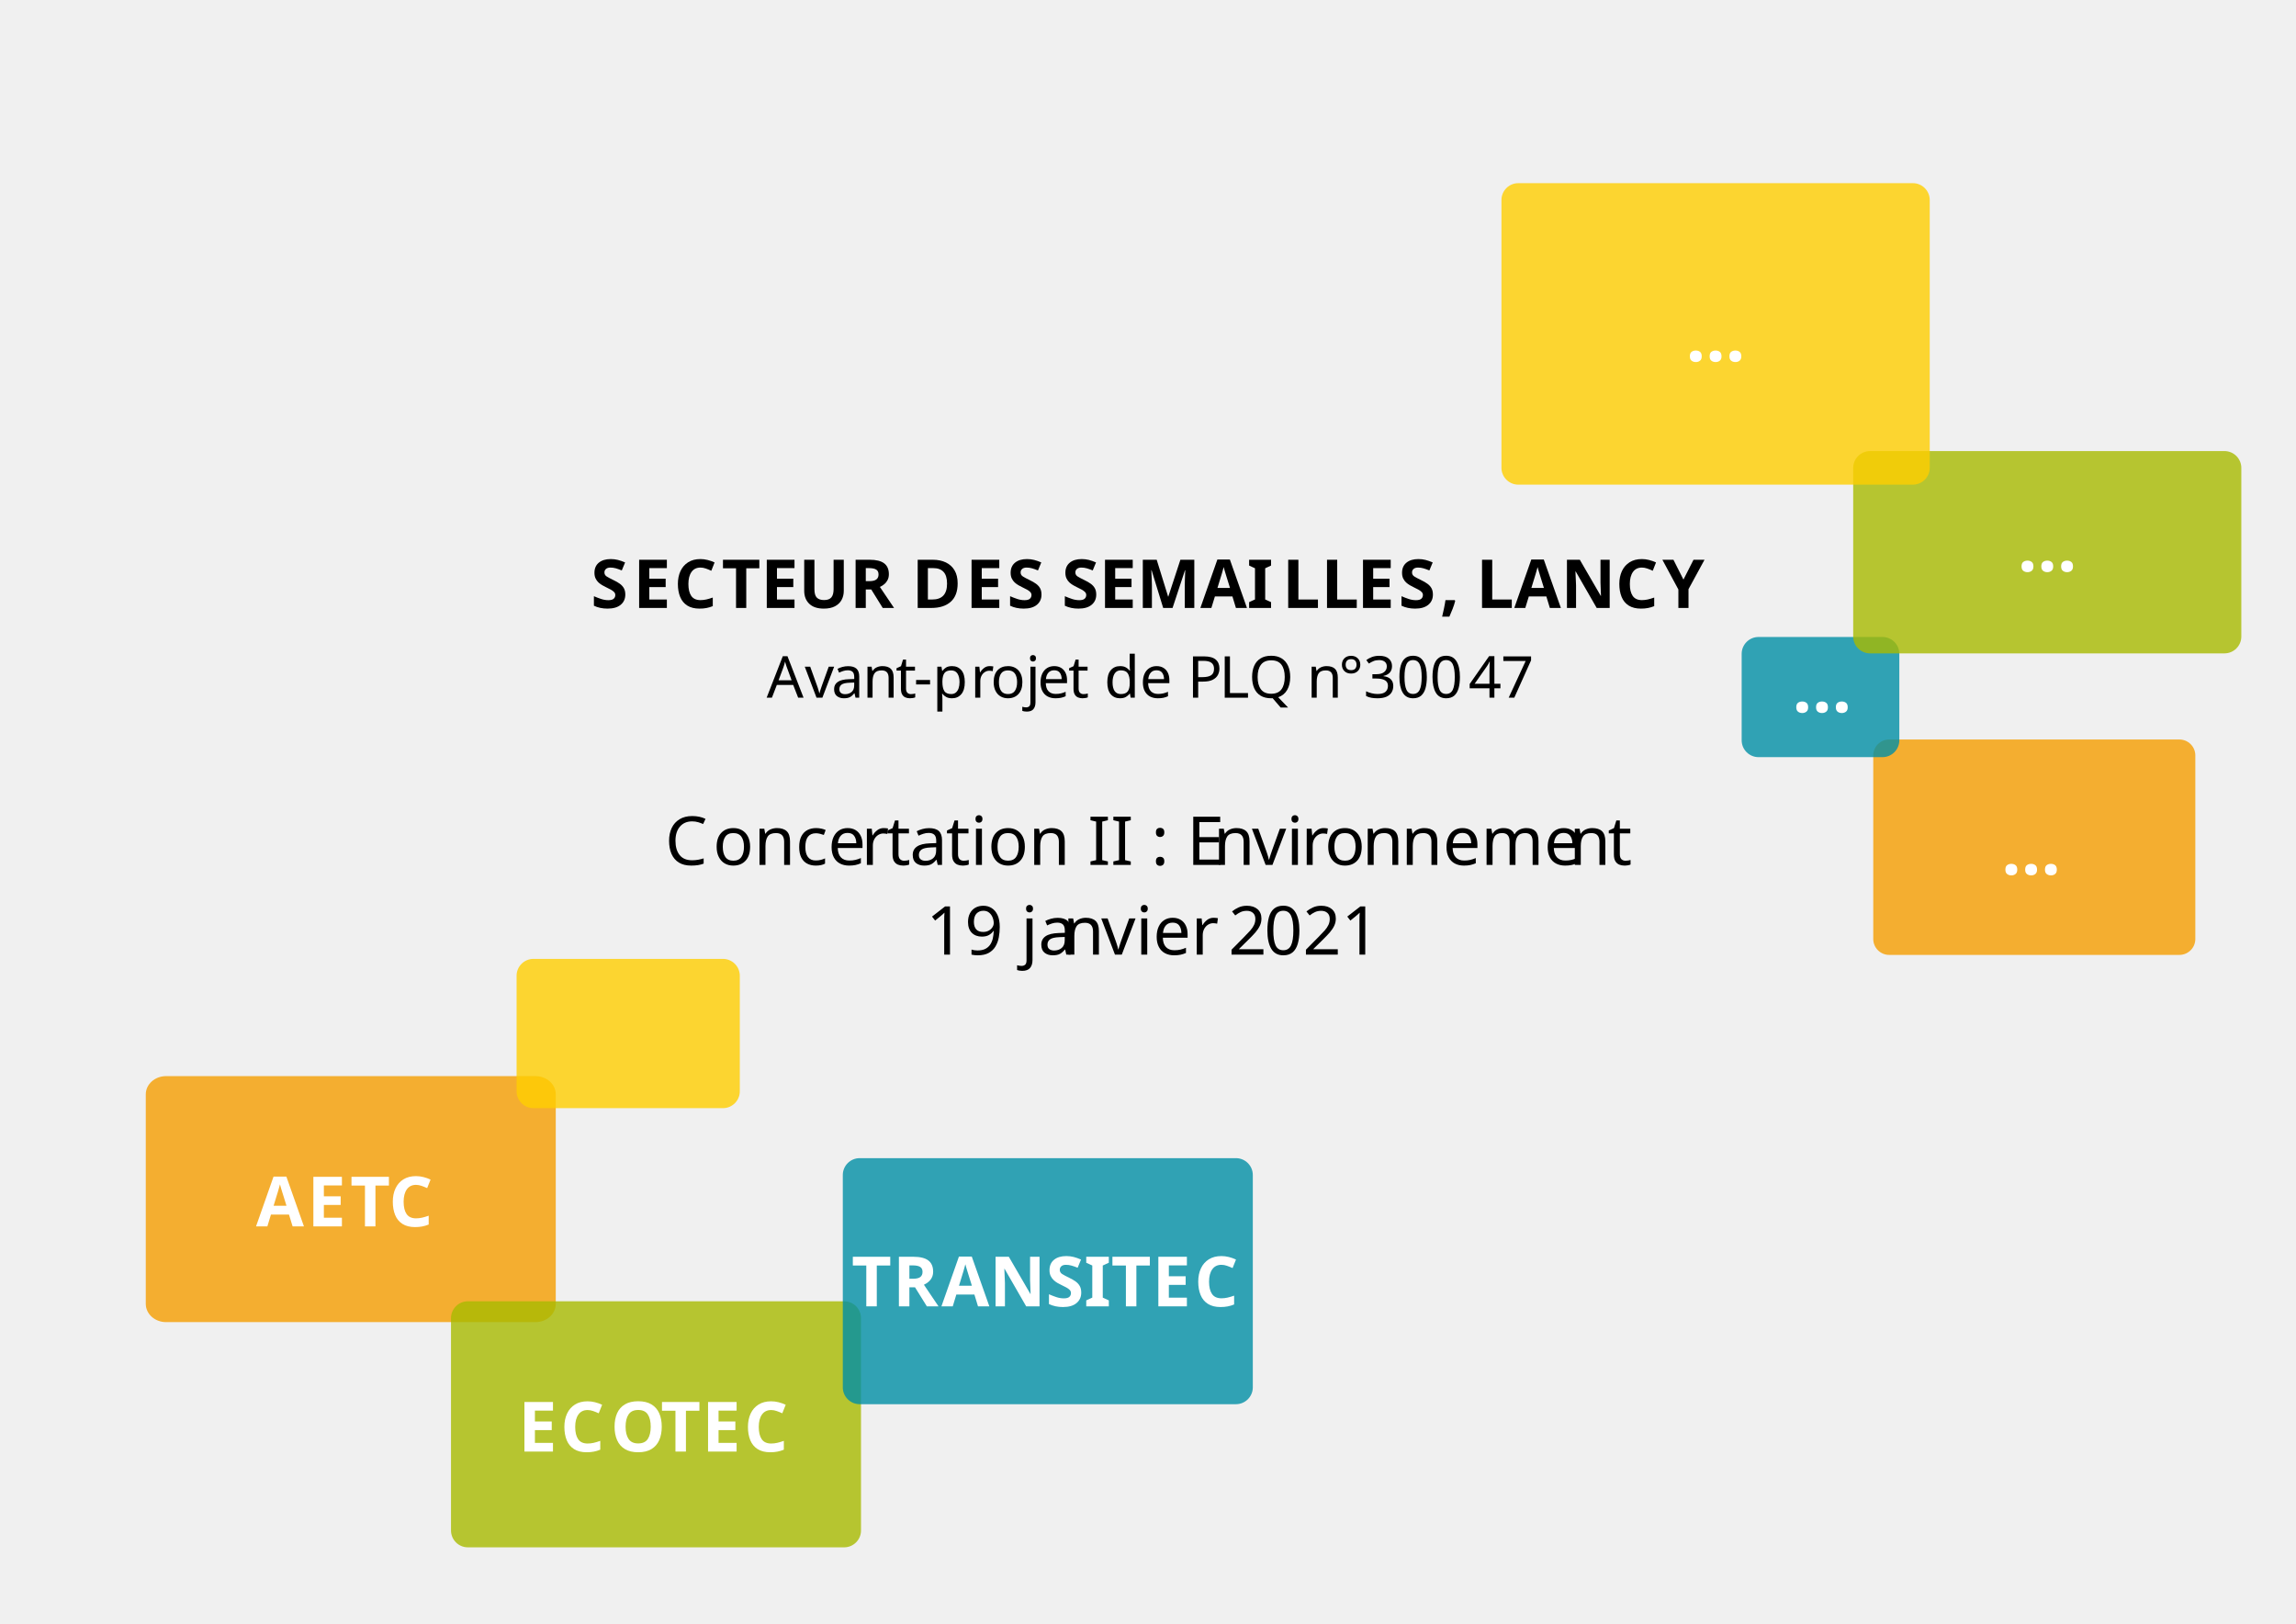
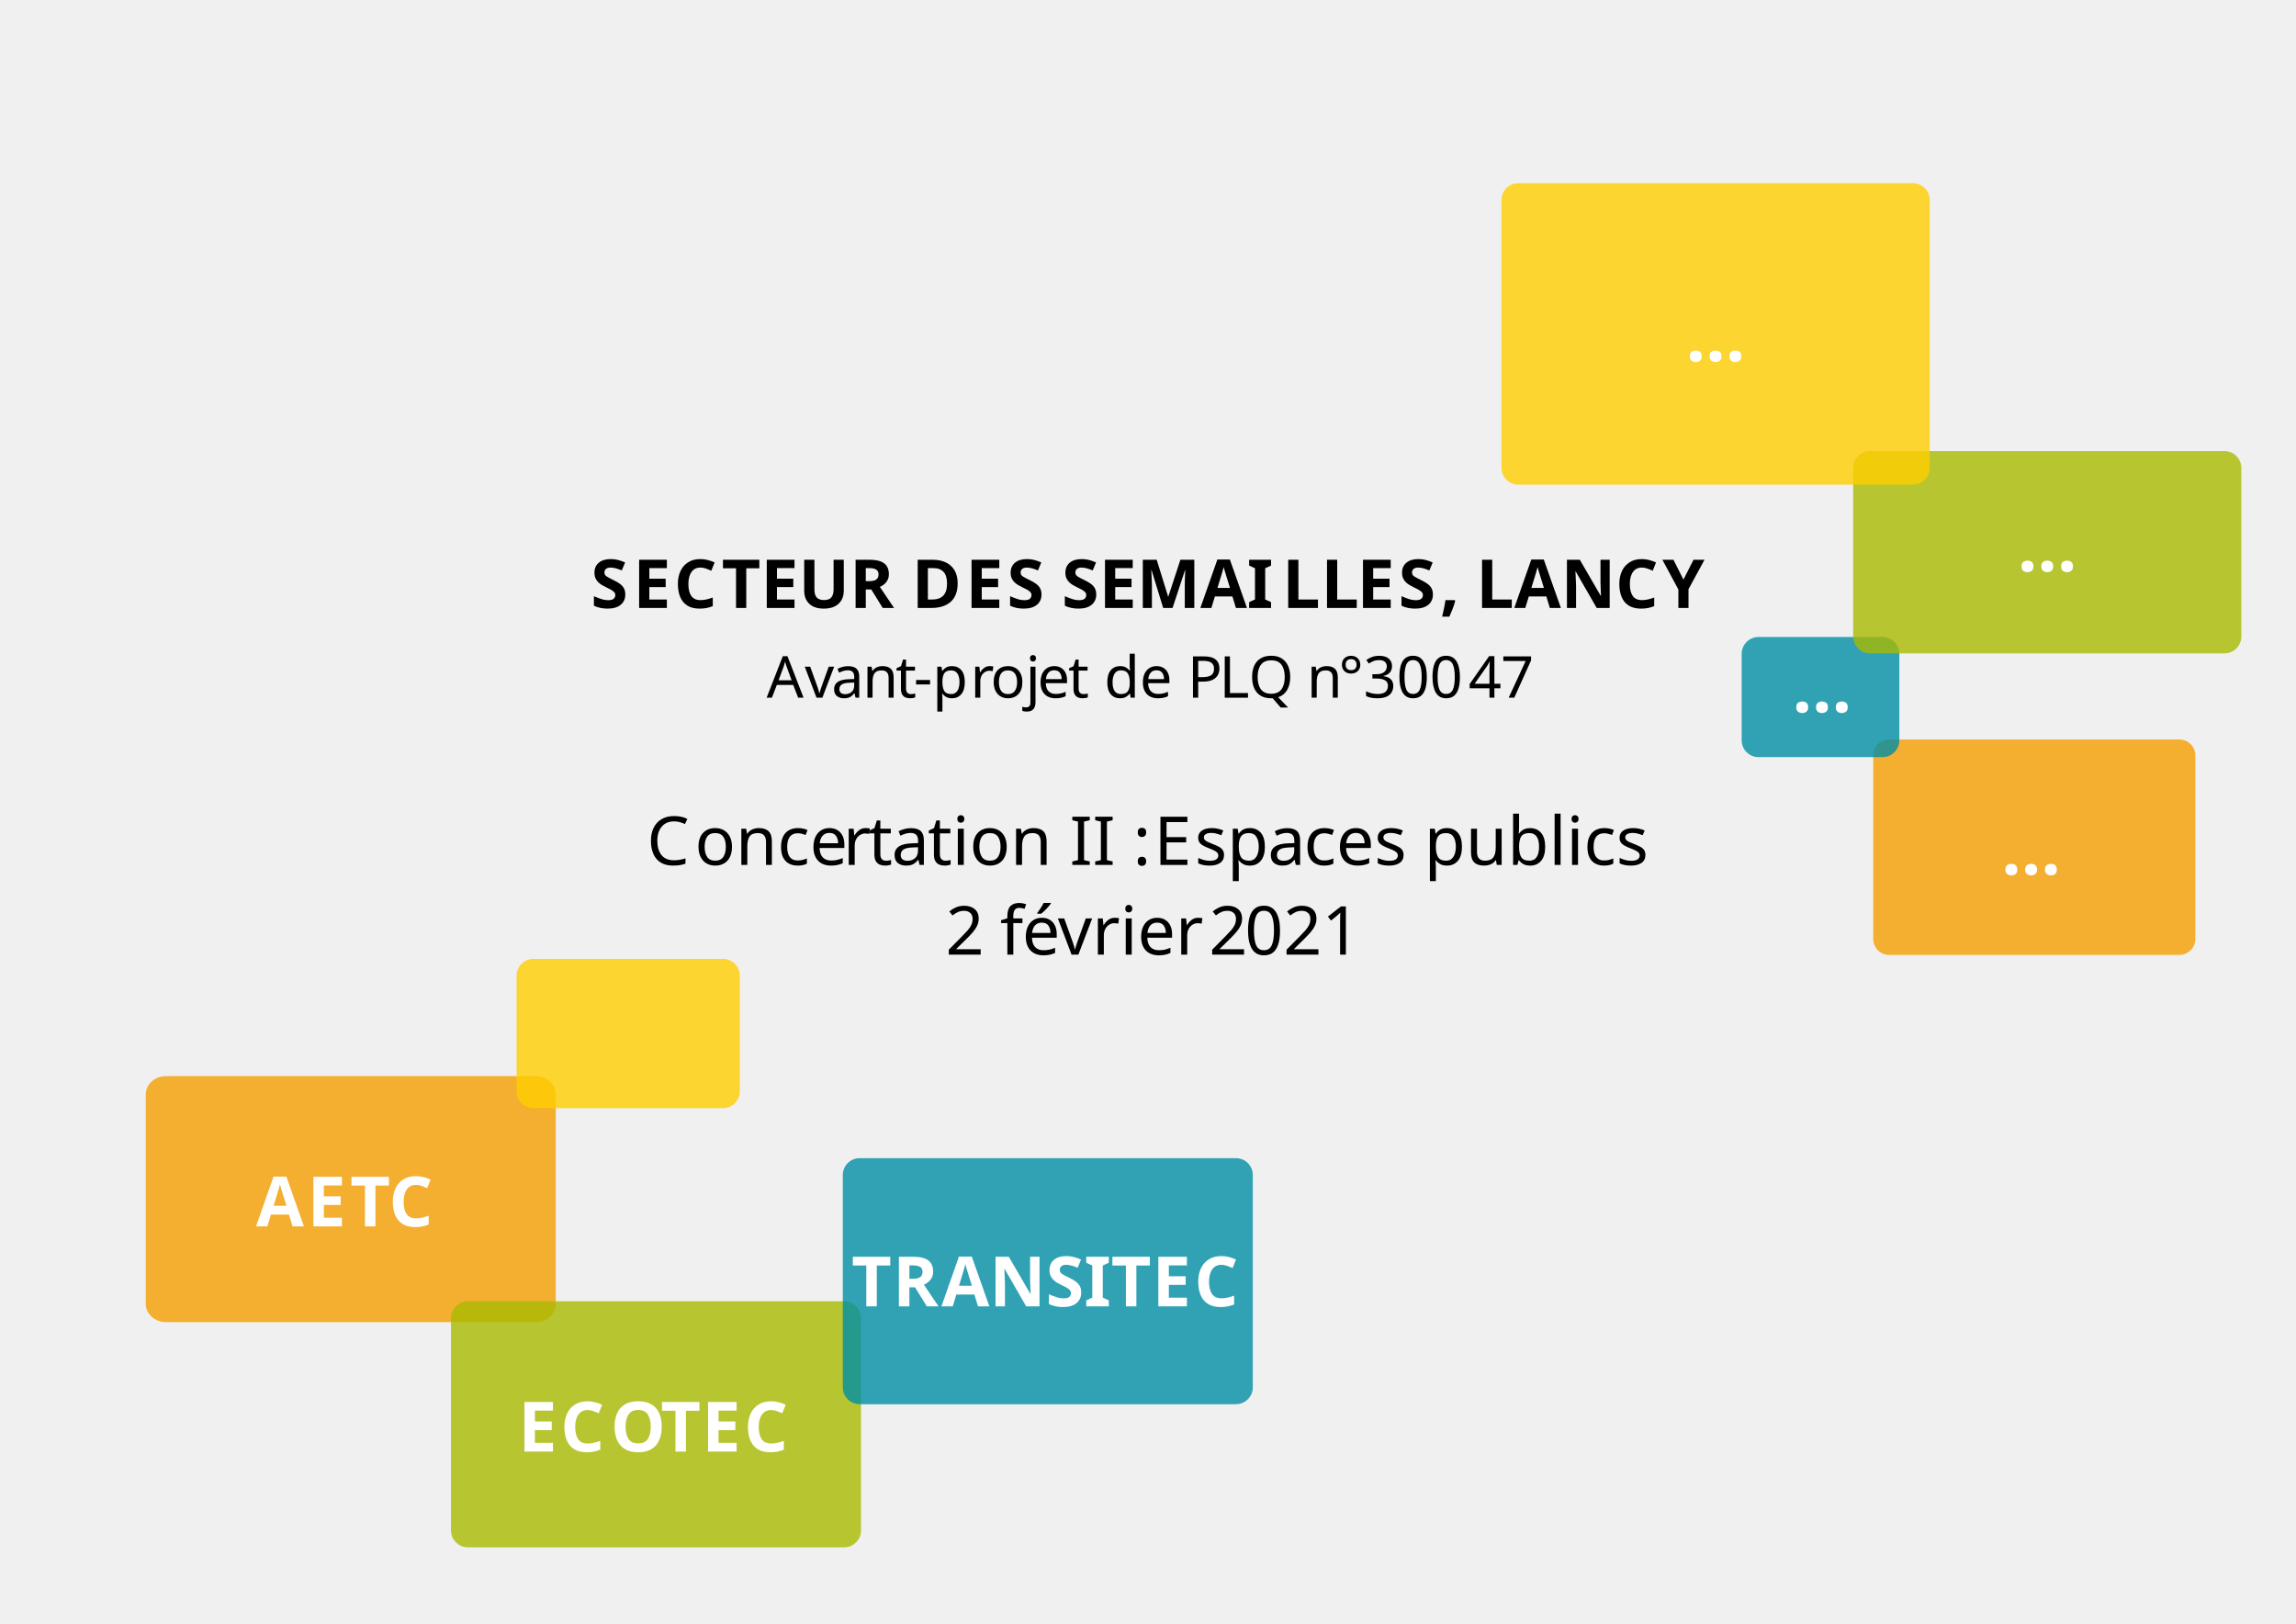
<svg xmlns="http://www.w3.org/2000/svg" id="Calque_1" data-name="Calque 1" viewBox="0 0 1190.55 841.89">
  <defs>
-     <style>.cls-1{fill:none;}.cls-2{clip-path:url(#clip-path);}.cls-23,.cls-3{font-size:35px;}.cls-3,.cls-35{font-family:GTAmerica-Bold, GT America;font-weight:700;}.cls-4{letter-spacing:-0.01em;}.cls-5{letter-spacing:-0.01em;}.cls-6{letter-spacing:0em;}.cls-7{letter-spacing:0em;}.cls-8{letter-spacing:0.01em;}.cls-9{letter-spacing:0em;}.cls-10{letter-spacing:-0.01em;}.cls-11{letter-spacing:0.02em;}.cls-12{letter-spacing:-0.02em;}.cls-13{font-size:30px;}.cls-13,.cls-23{font-family:GTAmerica-Light, GT America;font-weight:300;}.cls-14{letter-spacing:-0.01em;}.cls-15{letter-spacing:-0.01em;}.cls-16{letter-spacing:-0.01em;}.cls-17{letter-spacing:-0.03em;}.cls-18{letter-spacing:0em;}.cls-19{letter-spacing:-0.03em;}.cls-20{letter-spacing:-0.03em;}.cls-21{letter-spacing:0em;}.cls-22{letter-spacing:-0.02em;}.cls-24{letter-spacing:0.01em;}.cls-25{letter-spacing:0.02em;}.cls-26{letter-spacing:0em;}.cls-27{letter-spacing:-0.01em;}.cls-28{letter-spacing:-0.01em;}.cls-29{letter-spacing:0em;}.cls-30{letter-spacing:-0.01em;}.cls-31{clip-path:url(#clip-path-3);}.cls-32{opacity:0.8;}.cls-33{clip-path:url(#clip-path-4);}.cls-34{fill:#f59e00;}.cls-35{font-size:36px;fill:#fff;}.cls-36{letter-spacing:0em;}.cls-37{letter-spacing:-0.04em;}.cls-38{clip-path:url(#clip-path-6);}.cls-39{fill:#a8ba00;}.cls-40{letter-spacing:-0.01em;}.cls-41{letter-spacing:0em;}.cls-42{letter-spacing:-0.01em;}.cls-43{clip-path:url(#clip-path-8);}.cls-44{fill:#008ea5;}.cls-45{letter-spacing:0.01em;}.cls-46{letter-spacing:-0.01em;}.cls-47{clip-path:url(#clip-path-10);}.cls-48{fill:#ffce00;}.cls-49{clip-path:url(#clip-path-11);}.cls-50{clip-path:url(#clip-path-13);}.cls-51{clip-path:url(#clip-path-15);}.cls-52{clip-path:url(#clip-path-17);}</style>
+     <style>.cls-1{fill:none;}.cls-2{clip-path:url(#clip-path);}.cls-24,.cls-3{font-size:35px;}.cls-3,.cls-39{font-family:GTAmerica-Bold, GT America;font-weight:700;}.cls-4{letter-spacing:-0.01em;}.cls-5{letter-spacing:-0.01em;}.cls-6{letter-spacing:0em;}.cls-7{letter-spacing:0em;}.cls-8{letter-spacing:0.01em;}.cls-9{letter-spacing:-0.01em;}.cls-10{letter-spacing:0.02em;}.cls-11{letter-spacing:-0.02em;}.cls-12{font-size:30px;}.cls-12,.cls-24{font-family:GTAmerica-Light, GT America;font-weight:300;}.cls-13{letter-spacing:0em;}.cls-14{letter-spacing:-0.01em;}.cls-15{letter-spacing:0em;}.cls-16{letter-spacing:-0.01em;}.cls-17{letter-spacing:-0.03em;}.cls-18{letter-spacing:0em;}.cls-19{letter-spacing:0em;}.cls-20{letter-spacing:-0.03em;}.cls-21{letter-spacing:-0.03em;}.cls-22{letter-spacing:0em;}.cls-23{letter-spacing:-0.02em;}.cls-25{letter-spacing:0.01em;}.cls-26{letter-spacing:0.02em;}.cls-27{letter-spacing:0em;}.cls-28{letter-spacing:0em;}.cls-29{letter-spacing:-0.01em;}.cls-30{letter-spacing:0em;}.cls-31{letter-spacing:0em;}.cls-32{letter-spacing:-0.01em;}.cls-33{letter-spacing:0em;}.cls-34{letter-spacing:-0.01em;}.cls-35{clip-path:url(#clip-path-3);}.cls-36{opacity:0.8;}.cls-37{clip-path:url(#clip-path-4);}.cls-38{fill:#f59e00;}.cls-39{font-size:36px;fill:#fff;}.cls-40{letter-spacing:0em;}.cls-41{letter-spacing:-0.04em;}.cls-42{clip-path:url(#clip-path-6);}.cls-43{fill:#a8ba00;}.cls-44{letter-spacing:-0.01em;}.cls-45{letter-spacing:0em;}.cls-46{letter-spacing:-0.01em;}.cls-47{clip-path:url(#clip-path-8);}.cls-48{fill:#008ea5;}.cls-49{letter-spacing:0.01em;}.cls-50{clip-path:url(#clip-path-10);}.cls-51{fill:#ffce00;}.cls-52{clip-path:url(#clip-path-11);}.cls-53{clip-path:url(#clip-path-13);}.cls-54{clip-path:url(#clip-path-15);}.cls-55{clip-path:url(#clip-path-17);}</style>
    <clipPath id="clip-path">
      <rect class="cls-1" width="1190.55" height="841.89" />
    </clipPath>
    <clipPath id="clip-path-3">
      <rect class="cls-1" width="1190.55" height="841.89" />
    </clipPath>
    <clipPath id="clip-path-4">
      <rect class="cls-1" x="66.59" y="550.91" width="230.6" height="135.56" />
    </clipPath>
    <clipPath id="clip-path-6">
      <rect class="cls-1" x="224.86" y="667.65" width="230.6" height="135.56" />
    </clipPath>
    <clipPath id="clip-path-8">
      <rect class="cls-1" x="428.02" y="593.44" width="230.6" height="135.56" />
    </clipPath>
    <clipPath id="clip-path-10">
      <rect class="cls-1" x="258.87" y="490.13" width="133.74" height="85.39" />
    </clipPath>
    <clipPath id="clip-path-11">
      <rect class="cls-1" x="962.34" y="376.4" width="185.02" height="119.68" />
    </clipPath>
    <clipPath id="clip-path-13">
      <rect class="cls-1" x="894.11" y="323.24" width="99.75" height="70.3" />
    </clipPath>
    <clipPath id="clip-path-15">
      <rect class="cls-1" x="951.95" y="226.86" width="219.25" height="112.88" />
    </clipPath>
    <clipPath id="clip-path-17">
      <rect class="cls-1" x="769.55" y="87.96" width="240.08" height="164.3" />
    </clipPath>
  </defs>
  <g class="cls-2">
    <g class="cls-2">
      <text class="cls-3" transform="translate(306.35 315.19)">S<tspan class="cls-4" x="21.91" y="0">E</tspan>
        <tspan class="cls-5" x="43.12" y="0">C</tspan>
-         <tspan x="67.83" y="0">TEUR D</tspan>
-         <tspan class="cls-6" x="194.28" y="0">E</tspan>
-         <tspan class="cls-7" x="215.81" y="0">S SEMAI</tspan>
+         <tspan class="cls-6" x="67.83" y="0">TEUR D</tspan>
+         <tspan class="cls-7" x="194.28" y="0">E</tspan>
+         <tspan x="215.81" y="0">S SEMAI</tspan>
        <tspan class="cls-8" x="358.47" y="0">LL</tspan>
-         <tspan class="cls-9" x="397.25" y="0">E</tspan>
-         <tspan class="cls-10" x="418.77" y="0">S</tspan>
+         <tspan class="cls-7" x="397.25" y="0">E</tspan>
+         <tspan class="cls-9" x="418.77" y="0">S</tspan>
        <tspan x="440.37" y="0">, </tspan>
-         <tspan class="cls-11" x="458.98" y="0">L</tspan>
+         <tspan class="cls-10" x="458.98" y="0">L</tspan>
        <tspan x="478.86" y="0">AN</tspan>
-         <tspan class="cls-12" x="531.29" y="0">C</tspan>
+         <tspan class="cls-11" x="531.29" y="0">C</tspan>
        <tspan x="555.65" y="0">Y</tspan>
      </text>
-       <text class="cls-13" transform="translate(397.53 361.72)">
-         <tspan class="cls-14">A</tspan>
-         <tspan class="cls-15" x="19.77" y="0">v</tspan>
-         <tspan x="33.6" y="0">a</tspan>
+       <text class="cls-12" transform="translate(397.53 361.72)">
+         <tspan class="cls-13">A</tspan>
+         <tspan class="cls-14" x="19.77" y="0">v</tspan>
+         <tspan class="cls-15" x="33.6" y="0">a</tspan>
        <tspan class="cls-16" x="49.74" y="0">n</tspan>
        <tspan class="cls-17" x="66.87" y="0">t</tspan>
-         <tspan class="cls-18" x="76.29" y="0">-p</tspan>
-         <tspan class="cls-15" x="105.6" y="0">r</tspan>
-         <tspan x="116.07" y="0">oj</tspan>
-         <tspan class="cls-6" x="140.37" y="0">e</tspan>
+         <tspan class="cls-15" x="76.29" y="0">-p</tspan>
+         <tspan class="cls-14" x="105.6" y="0">r</tspan>
+         <tspan class="cls-18" x="116.07" y="0">oj</tspan>
+         <tspan class="cls-19" x="140.37" y="0">e</tspan>
        <tspan x="156.36" y="0">t de P</tspan>
-         <tspan class="cls-19" x="234.63" y="0">L</tspan>
-         <tspan class="cls-18" x="249.9" y="0">Q </tspan>
-         <tspan class="cls-20" x="280.05" y="0">n</tspan>
-         <tspan class="cls-21" x="296.64" y="0">°300</tspan>
-         <tspan class="cls-22" x="363.92" y="0">4</tspan>
+         <tspan class="cls-20" x="234.63" y="0">L</tspan>
+         <tspan x="249.9" y="0">Q </tspan>
+         <tspan class="cls-21" x="280.05" y="0">n</tspan>
+         <tspan class="cls-22" x="296.64" y="0">°300</tspan>
+         <tspan class="cls-23" x="363.92" y="0">4</tspan>
        <tspan x="380.69" y="0">7</tspan>
      </text>
-       <text class="cls-23" transform="translate(344.8 448.42)">
-         <tspan class="cls-24">C</tspan>
-         <tspan x="24.88" y="0">once</tspan>
-         <tspan class="cls-25" x="101.74" y="0">r</tspan>
-         <tspan class="cls-26" x="114.8" y="0">t</tspan>
-         <tspan class="cls-9" x="126.87" y="0">a</tspan>
-         <tspan x="145.67" y="0">tion II : E</tspan>
-         <tspan class="cls-27" x="284.33" y="0">n</tspan>
-         <tspan class="cls-7" x="304.36" y="0">vi</tspan>
-         <tspan class="cls-28" x="329.8" y="0">r</tspan>
-         <tspan x="342.01" y="0">o</tspan>
-         <tspan class="cls-29" x="361.44" y="0">n</tspan>
-         <tspan x="381.7" y="0">neme</tspan>
-         <tspan class="cls-27" x="468.82" y="0">n</tspan>
-         <tspan x="488.84" y="0">t</tspan>
+       <text class="cls-24" transform="translate(335.39 448.42)">
+         <tspan class="cls-25">C</tspan>
+         <tspan class="cls-6" x="24.88" y="0">once</tspan>
+         <tspan class="cls-26" x="101.74" y="0">r</tspan>
+         <tspan class="cls-27" x="114.8" y="0">t</tspan>
+         <tspan class="cls-28" x="126.87" y="0">a</tspan>
+         <tspan x="145.67" y="0">tion II : </tspan>
+         <tspan class="cls-29" x="262.95" y="0">E</tspan>
+         <tspan x="284.13" y="0">sp</tspan>
+         <tspan class="cls-30" x="321.96" y="0">a</tspan>
+         <tspan class="cls-31" x="340.68" y="0">ces publics</tspan>
      </text>
-       <text class="cls-23" transform="translate(480.18 494.93)">19 ja<tspan class="cls-10" x="70.84" y="0">n</tspan>
-         <tspan x="90.86" y="0">vier </tspan>
-         <tspan class="cls-30" x="156.73" y="0">2</tspan>
-         <tspan x="175.28" y="0">021</tspan>
+       <text class="cls-24" transform="translate(490.3 494.93)">2 <tspan class="cls-32" x="28.24" y="0">f</tspan>
+         <tspan class="cls-33" x="39.69" y="0">é</tspan>
+         <tspan x="58.24" y="0">vrier </tspan>
+         <tspan class="cls-34" x="136.57" y="0">2</tspan>
+         <tspan x="155.12" y="0">021</tspan>
      </text>
-       <g class="cls-31">
-         <g class="cls-32">
-           <g class="cls-33">
-             <path class="cls-34" d="M86.11,557.91c-5.81,0-10.52,4.23-10.52,9.44V676c0,5.22,4.71,9.45,10.52,9.45H277.66c5.81,0,10.52-4.23,10.52-9.45V567.35c0-5.21-4.71-9.44-10.52-9.44Z" />
+       <g class="cls-35">
+         <g class="cls-36">
+           <g class="cls-37">
+             <path class="cls-38" d="M86.11,557.91c-5.81,0-10.52,4.23-10.52,9.44V676c0,5.22,4.71,9.45,10.52,9.45H277.66c5.81,0,10.52-4.23,10.52-9.45V567.35c0-5.21-4.71-9.44-10.52-9.44Z" />
          </g>
        </g>
      </g>
-       <text class="cls-35" transform="translate(132.76 635.82)">A<tspan class="cls-36" x="26.5" y="0">E</tspan>
-         <tspan class="cls-37" x="48.78" y="0">T</tspan>
+       <text class="cls-39" transform="translate(132.76 635.82)">A<tspan class="cls-40" x="26.5" y="0">E</tspan>
+         <tspan class="cls-41" x="48.78" y="0">T</tspan>
        <tspan x="68.83" y="0">C</tspan>
      </text>
-       <g class="cls-31">
-         <g class="cls-32">
-           <g class="cls-38">
-             <rect class="cls-39" x="233.86" y="674.65" width="212.6" height="127.56" rx="8.75" />
+       <g class="cls-35">
+         <g class="cls-36">
+           <g class="cls-42">
+             <rect class="cls-43" x="233.86" y="674.65" width="212.6" height="127.56" rx="8.75" />
          </g>
        </g>
      </g>
-       <text class="cls-35" transform="translate(268.7 752.56)">
-         <tspan class="cls-40">E</tspan>
-         <tspan class="cls-41" x="21.85" y="0">C</tspan>
-         <tspan class="cls-37" x="47.88" y="0">O</tspan>
+       <text class="cls-39" transform="translate(268.7 752.56)">
+         <tspan class="cls-44">E</tspan>
+         <tspan class="cls-45" x="21.85" y="0">C</tspan>
+         <tspan class="cls-41" x="47.88" y="0">O</tspan>
        <tspan x="73.84" y="0">T</tspan>
-         <tspan class="cls-42" x="95.22" y="0">E</tspan>
+         <tspan class="cls-46" x="95.22" y="0">E</tspan>
        <tspan x="117.04" y="0">C</tspan>
      </text>
-       <g class="cls-31">
-         <g class="cls-32">
-           <g class="cls-43">
-             <rect class="cls-44" x="437.02" y="600.44" width="212.6" height="127.56" rx="8.75" />
+       <g class="cls-35">
+         <g class="cls-36">
+           <g class="cls-47">
+             <rect class="cls-48" x="437.02" y="600.44" width="212.6" height="127.56" rx="8.75" />
          </g>
        </g>
      </g>
-       <text class="cls-35" transform="translate(441.5 677.27)">T<tspan class="cls-45" x="21.38" y="0">R</tspan>
+       <text class="cls-39" transform="translate(441.5 677.27)">T<tspan class="cls-49" x="21.38" y="0">R</tspan>
        <tspan x="46.66" y="0">ANSIT</tspan>
-         <tspan class="cls-46" x="155.91" y="0">E</tspan>
+         <tspan class="cls-16" x="155.91" y="0">E</tspan>
        <tspan x="177.73" y="0">C</tspan>
      </text>
-       <g class="cls-31">
-         <g class="cls-32">
-           <g class="cls-47">
-             <rect class="cls-48" x="267.87" y="497.13" width="115.74" height="77.39" rx="8.75" />
+       <g class="cls-35">
+         <g class="cls-36">
+           <g class="cls-50">
+             <rect class="cls-51" x="267.87" y="497.13" width="115.74" height="77.39" rx="8.75" />
          </g>
        </g>
-         <g class="cls-32">
-           <g class="cls-49">
-             <rect class="cls-34" x="971.34" y="383.39" width="167.01" height="111.68" rx="8.27" />
+         <g class="cls-36">
+           <g class="cls-52">
+             <rect class="cls-38" x="971.34" y="383.39" width="167.01" height="111.68" rx="8.27" />
          </g>
        </g>
      </g>
-       <text class="cls-35" transform="translate(1037.81 453.37)">...</text>
-       <g class="cls-31">
-         <g class="cls-32">
-           <g class="cls-50">
-             <rect class="cls-44" x="903.11" y="330.24" width="81.75" height="62.3" rx="8.75" />
+       <text class="cls-39" transform="translate(1037.81 453.37)">...</text>
+       <g class="cls-35">
+         <g class="cls-36">
+           <g class="cls-53">
+             <rect class="cls-48" x="903.11" y="330.24" width="81.75" height="62.3" rx="8.75" />
          </g>
        </g>
      </g>
-       <text class="cls-35" transform="translate(929.38 369.2)">...</text>
-       <g class="cls-31">
-         <g class="cls-32">
-           <g class="cls-51">
-             <rect class="cls-39" x="960.94" y="233.86" width="201.26" height="104.88" rx="8.75" />
+       <text class="cls-39" transform="translate(929.38 369.2)">...</text>
+       <g class="cls-35">
+         <g class="cls-36">
+           <g class="cls-54">
+             <rect class="cls-43" x="960.94" y="233.86" width="201.26" height="104.88" rx="8.75" />
          </g>
        </g>
      </g>
-       <text class="cls-35" transform="translate(1046.19 296.17)">...</text>
-       <g class="cls-31">
-         <g class="cls-32">
-           <g class="cls-52">
-             <rect class="cls-48" x="778.55" y="94.96" width="222.08" height="156.3" rx="8.75" />
+       <text class="cls-39" transform="translate(1046.19 296.17)">...</text>
+       <g class="cls-35">
+         <g class="cls-36">
+           <g class="cls-55">
+             <rect class="cls-51" x="778.55" y="94.96" width="222.08" height="156.3" rx="8.75" />
          </g>
        </g>
      </g>
-       <text class="cls-35" transform="translate(874.2 187.24)">...</text>
+       <text class="cls-39" transform="translate(874.2 187.24)">...</text>
    </g>
  </g>
</svg>
